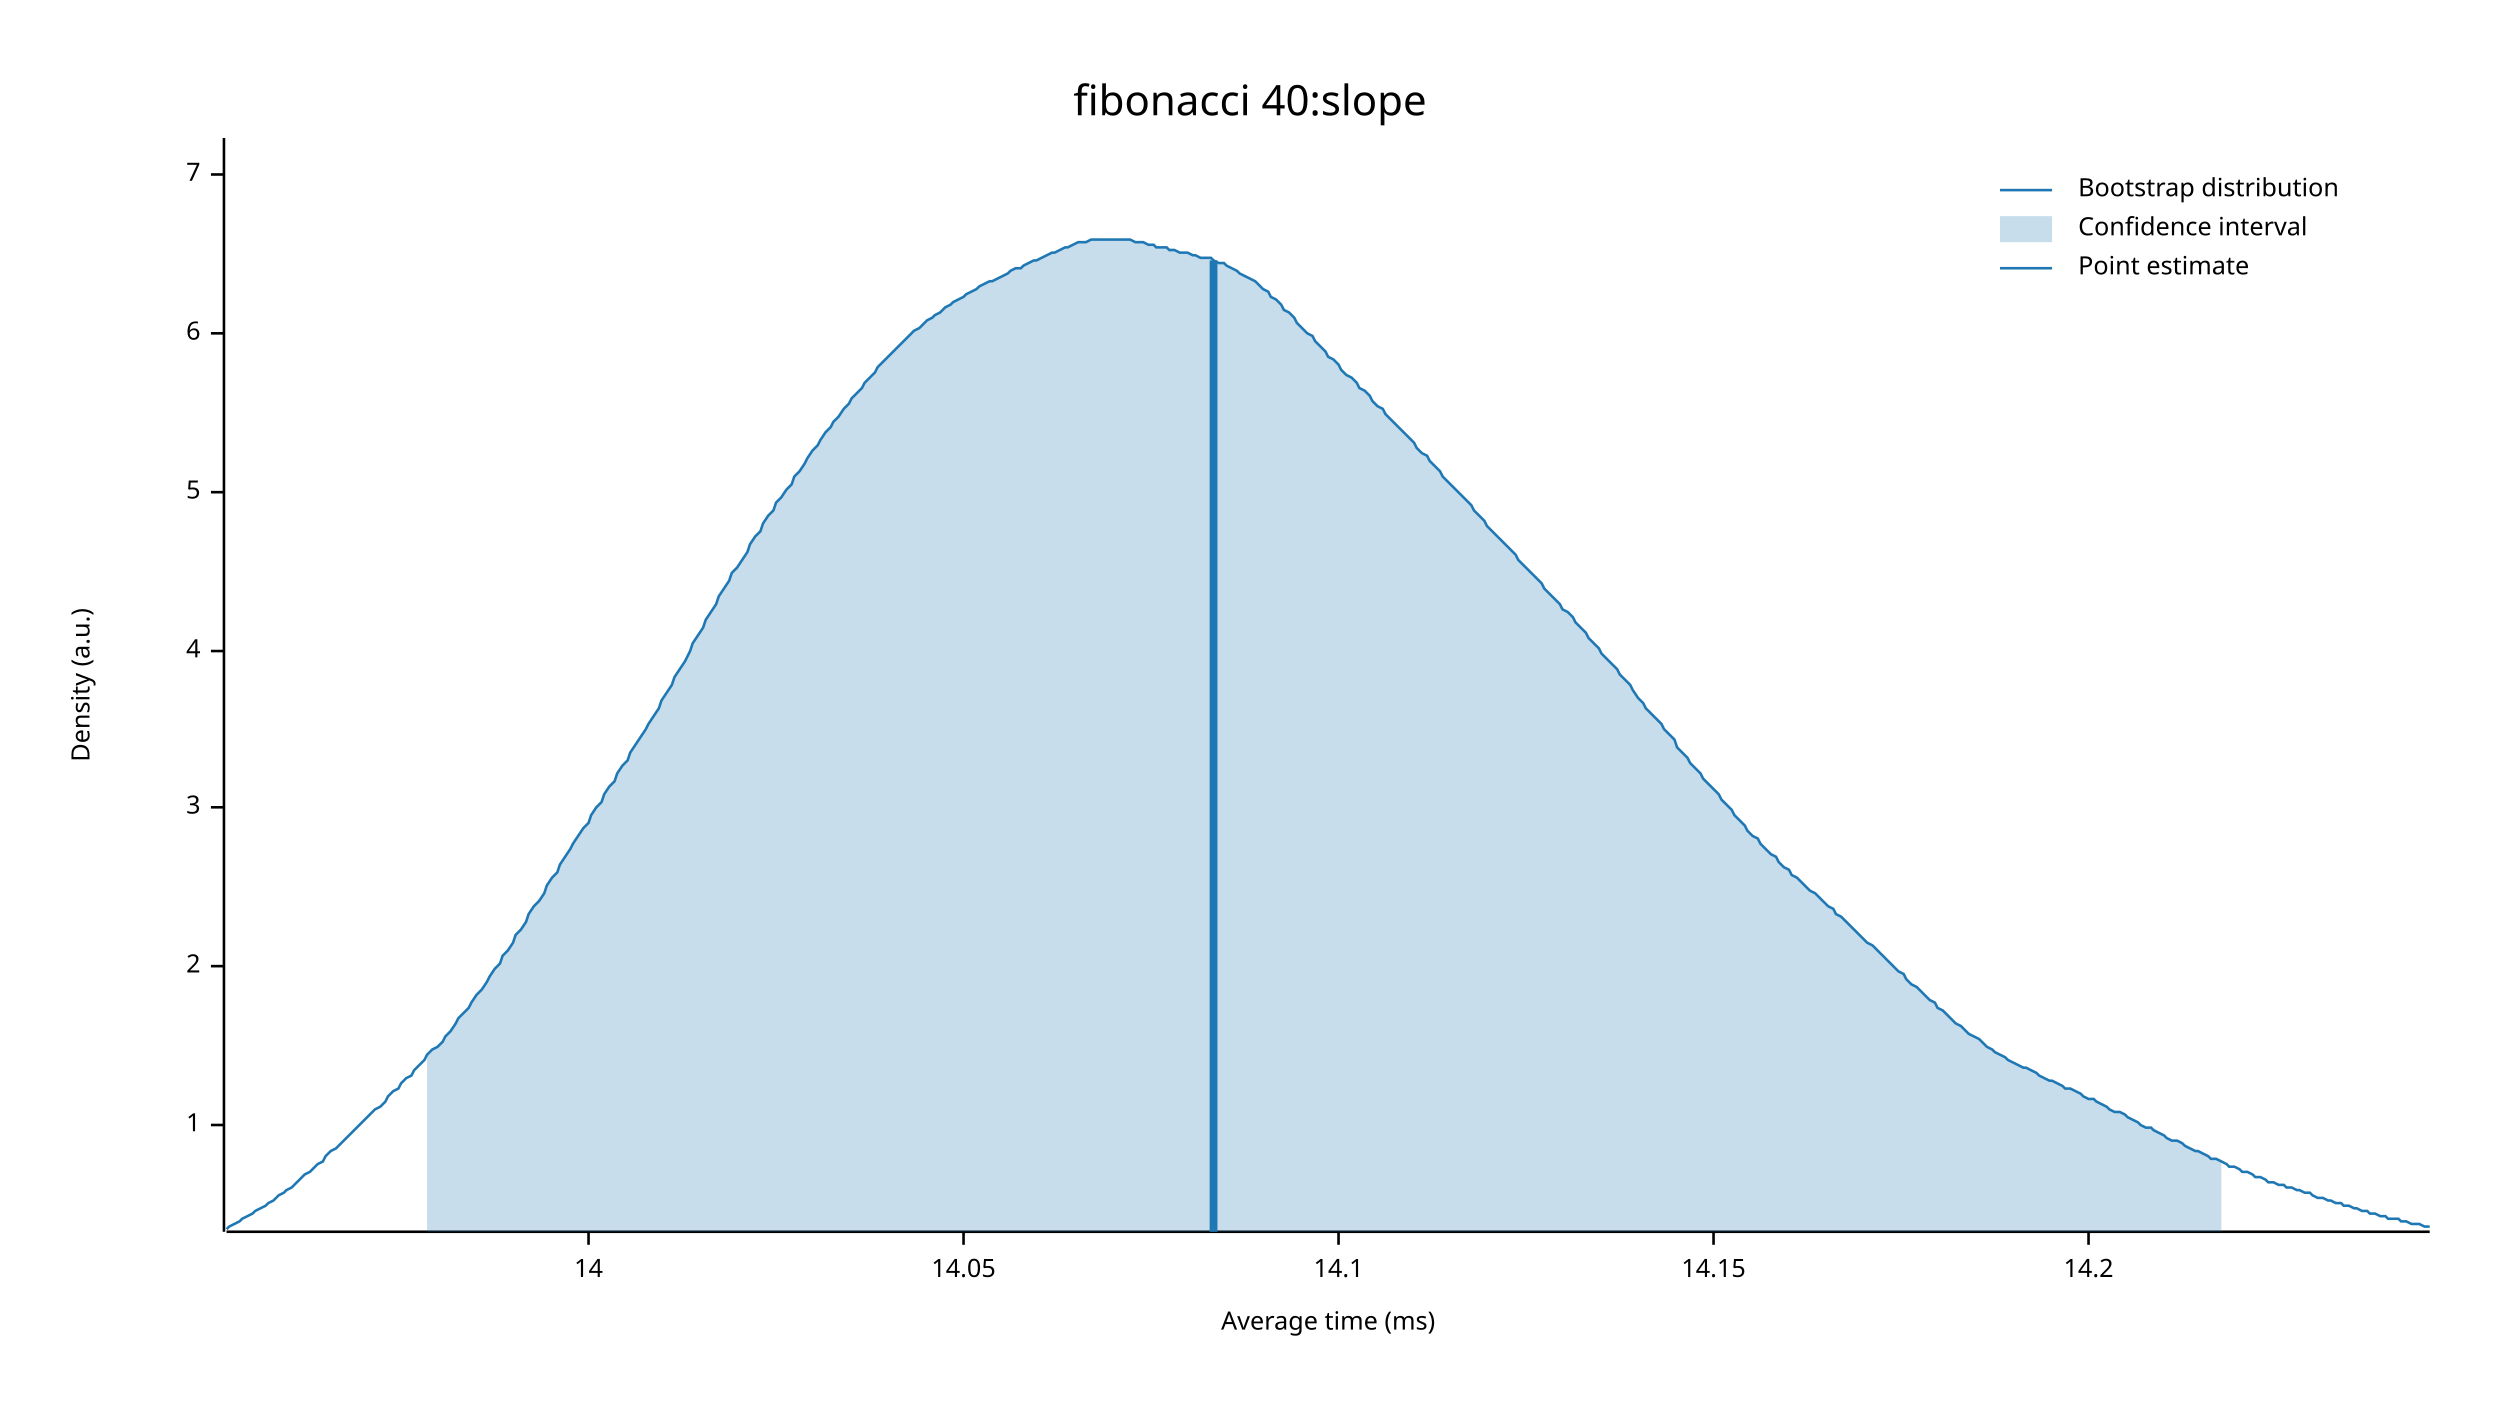
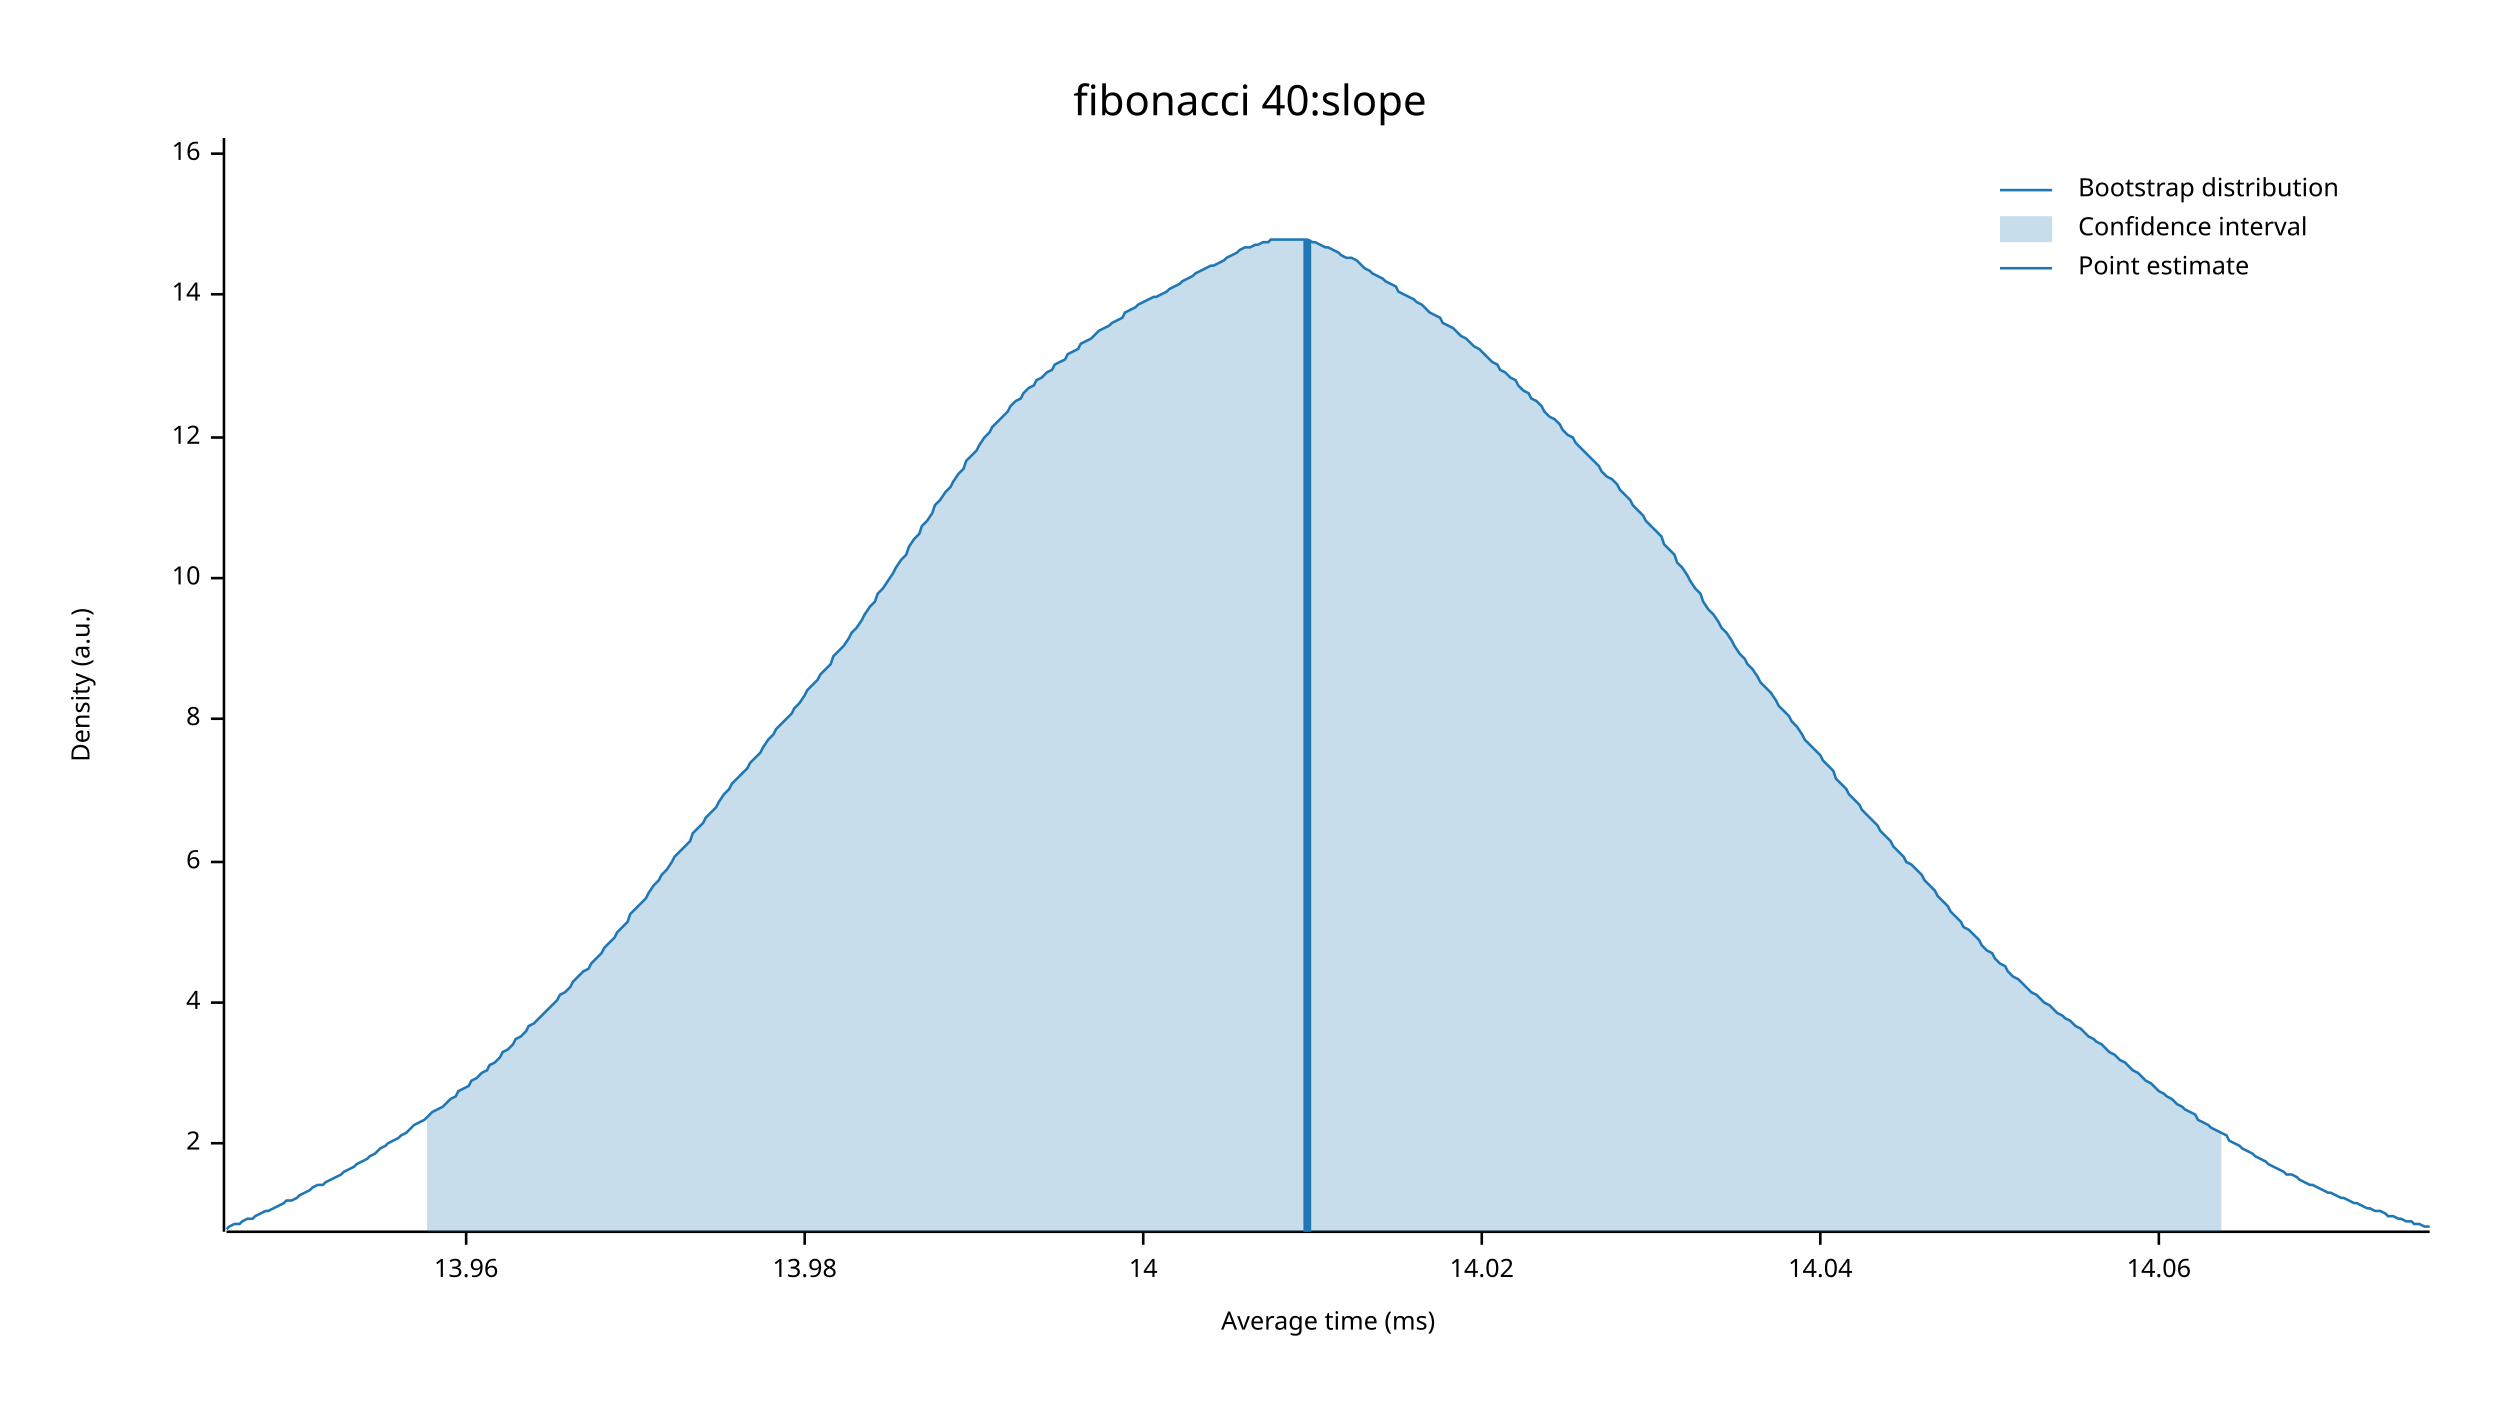
<svg xmlns="http://www.w3.org/2000/svg" width="960" height="540">
  <text x="480" y="32" dy="0.76em" text-anchor="middle" font-family="sans-serif" font-size="16.129" opacity="1" fill="#000000">
fibonacci 40:slope
</text>
  <text x="27" y="263" dy="0.76em" text-anchor="middle" font-family="sans-serif" font-size="9.677" opacity="1" fill="#000000" transform="rotate(270, 27, 263)">
Density (a.u.)
</text>
  <text x="510" y="513" dy="-0.5ex" text-anchor="middle" font-family="sans-serif" font-size="9.677" opacity="1" fill="#000000">
Average time (ms)
</text>
  <polyline fill="none" opacity="1" stroke="#000000" stroke-width="1" points="86,53 86,473 " />
-   <text x="77" y="432" dy="0.5ex" text-anchor="end" font-family="sans-serif" font-size="9.677" opacity="1" fill="#000000">
- 1
- </text>
-   <polyline fill="none" opacity="1" stroke="#000000" stroke-width="1" points="81,432 86,432 " />
-   <text x="77" y="371" dy="0.5ex" text-anchor="end" font-family="sans-serif" font-size="9.677" opacity="1" fill="#000000">
+   <text x="77" y="439" dy="0.5ex" text-anchor="end" font-family="sans-serif" font-size="9.677" opacity="1" fill="#000000">
2
</text>
-   <polyline fill="none" opacity="1" stroke="#000000" stroke-width="1" points="81,371 86,371 " />
-   <text x="77" y="310" dy="0.5ex" text-anchor="end" font-family="sans-serif" font-size="9.677" opacity="1" fill="#000000">
- 3
- </text>
-   <polyline fill="none" opacity="1" stroke="#000000" stroke-width="1" points="81,310 86,310 " />
-   <text x="77" y="250" dy="0.5ex" text-anchor="end" font-family="sans-serif" font-size="9.677" opacity="1" fill="#000000">
+   <polyline fill="none" opacity="1" stroke="#000000" stroke-width="1" points="81,439 86,439 " />
+   <text x="77" y="385" dy="0.5ex" text-anchor="end" font-family="sans-serif" font-size="9.677" opacity="1" fill="#000000">
4
</text>
-   <polyline fill="none" opacity="1" stroke="#000000" stroke-width="1" points="81,250 86,250 " />
-   <text x="77" y="189" dy="0.5ex" text-anchor="end" font-family="sans-serif" font-size="9.677" opacity="1" fill="#000000">
- 5
- </text>
-   <polyline fill="none" opacity="1" stroke="#000000" stroke-width="1" points="81,189 86,189 " />
-   <text x="77" y="128" dy="0.5ex" text-anchor="end" font-family="sans-serif" font-size="9.677" opacity="1" fill="#000000">
+   <polyline fill="none" opacity="1" stroke="#000000" stroke-width="1" points="81,385 86,385 " />
+   <text x="77" y="331" dy="0.5ex" text-anchor="end" font-family="sans-serif" font-size="9.677" opacity="1" fill="#000000">
6
</text>
-   <polyline fill="none" opacity="1" stroke="#000000" stroke-width="1" points="81,128 86,128 " />
-   <text x="77" y="67" dy="0.5ex" text-anchor="end" font-family="sans-serif" font-size="9.677" opacity="1" fill="#000000">
- 7
+   <polyline fill="none" opacity="1" stroke="#000000" stroke-width="1" points="81,331 86,331 " />
+   <text x="77" y="276" dy="0.5ex" text-anchor="end" font-family="sans-serif" font-size="9.677" opacity="1" fill="#000000">
+ 8
</text>
-   <polyline fill="none" opacity="1" stroke="#000000" stroke-width="1" points="81,67 86,67 " />
-   <polyline fill="none" opacity="1" stroke="#000000" stroke-width="1" points="87,473 933,473 " />
-   <text x="226" y="483" dy="0.76em" text-anchor="middle" font-family="sans-serif" font-size="9.677" opacity="1" fill="#000000">
+   <polyline fill="none" opacity="1" stroke="#000000" stroke-width="1" points="81,276 86,276 " />
+   <text x="77" y="222" dy="0.5ex" text-anchor="end" font-family="sans-serif" font-size="9.677" opacity="1" fill="#000000">
+ 10
+ </text>
+   <polyline fill="none" opacity="1" stroke="#000000" stroke-width="1" points="81,222 86,222 " />
+   <text x="77" y="168" dy="0.5ex" text-anchor="end" font-family="sans-serif" font-size="9.677" opacity="1" fill="#000000">
+ 12
+ </text>
+   <polyline fill="none" opacity="1" stroke="#000000" stroke-width="1" points="81,168 86,168 " />
+   <text x="77" y="113" dy="0.5ex" text-anchor="end" font-family="sans-serif" font-size="9.677" opacity="1" fill="#000000">
14
</text>
-   <polyline fill="none" opacity="1" stroke="#000000" stroke-width="1" points="226,473 226,478 " />
-   <text x="370" y="483" dy="0.76em" text-anchor="middle" font-family="sans-serif" font-size="9.677" opacity="1" fill="#000000">
- 14.05
+   <polyline fill="none" opacity="1" stroke="#000000" stroke-width="1" points="81,113 86,113 " />
+   <text x="77" y="59" dy="0.5ex" text-anchor="end" font-family="sans-serif" font-size="9.677" opacity="1" fill="#000000">
+ 16
</text>
-   <polyline fill="none" opacity="1" stroke="#000000" stroke-width="1" points="370,473 370,478 " />
-   <text x="514" y="483" dy="0.76em" text-anchor="middle" font-family="sans-serif" font-size="9.677" opacity="1" fill="#000000">
- 14.1
+   <polyline fill="none" opacity="1" stroke="#000000" stroke-width="1" points="81,59 86,59 " />
+   <polyline fill="none" opacity="1" stroke="#000000" stroke-width="1" points="87,473 933,473 " />
+   <text x="179" y="483" dy="0.76em" text-anchor="middle" font-family="sans-serif" font-size="9.677" opacity="1" fill="#000000">
+ 13.96
</text>
-   <polyline fill="none" opacity="1" stroke="#000000" stroke-width="1" points="514,473 514,478 " />
-   <text x="658" y="483" dy="0.76em" text-anchor="middle" font-family="sans-serif" font-size="9.677" opacity="1" fill="#000000">
- 14.15
+   <polyline fill="none" opacity="1" stroke="#000000" stroke-width="1" points="179,473 179,478 " />
+   <text x="309" y="483" dy="0.76em" text-anchor="middle" font-family="sans-serif" font-size="9.677" opacity="1" fill="#000000">
+ 13.98
</text>
-   <polyline fill="none" opacity="1" stroke="#000000" stroke-width="1" points="658,473 658,478 " />
-   <text x="802" y="483" dy="0.76em" text-anchor="middle" font-family="sans-serif" font-size="9.677" opacity="1" fill="#000000">
- 14.2
+   <polyline fill="none" opacity="1" stroke="#000000" stroke-width="1" points="309,473 309,478 " />
+   <text x="439" y="483" dy="0.76em" text-anchor="middle" font-family="sans-serif" font-size="9.677" opacity="1" fill="#000000">
+ 14
</text>
-   <polyline fill="none" opacity="1" stroke="#000000" stroke-width="1" points="802,473 802,478 " />
-   <polyline fill="none" opacity="1" stroke="#1F78B4" stroke-width="1" points="87,472 88,471 90,470 92,469 93,468 95,467 97,466 98,465 100,464 102,463 103,462 105,461 107,459 109,458 110,457 112,456 114,454 115,453 117,451 119,450 120,449 122,447 124,446 125,444 127,442 129,441 131,439 132,438 134,436 136,434 137,433 139,431 141,429 142,428 144,426 146,425 148,423 149,421 151,419 153,418 154,416 156,414 158,413 159,411 161,409 163,407 164,405 166,403 168,402 170,400 171,398 173,396 175,393 176,391 178,389 180,387 181,385 183,382 185,380 187,377 188,375 190,372 192,370 193,367 195,365 197,362 198,359 200,357 202,354 203,351 205,348 207,346 209,343 210,340 212,337 214,335 215,332 217,329 219,326 220,324 222,321 224,318 226,316 227,313 229,310 231,308 232,305 234,302 236,300 237,297 239,294 241,292 242,289 244,286 246,283 248,280 249,278 251,275 253,272 254,269 256,266 258,263 259,260 261,257 263,254 265,250 266,247 268,244 270,241 271,238 273,235 275,232 276,229 278,226 280,223 281,220 283,218 285,215 287,212 288,209 290,206 292,204 293,201 295,198 297,196 298,193 300,191 302,188 304,186 305,183 307,181 309,178 310,176 312,173 314,171 315,169 317,166 319,164 320,162 322,160 324,157 326,155 327,153 329,151 331,149 332,147 334,145 336,143 337,141 339,139 341,137 343,135 344,134 346,132 348,130 349,129 351,127 353,126 354,125 356,123 358,122 359,121 361,120 363,118 365,117 366,116 368,115 370,114 371,113 373,112 375,111 376,110 378,109 380,108 381,108 383,107 385,106 387,105 388,104 390,103 392,103 393,102 395,101 397,100 398,100 400,99 402,98 404,97 405,97 407,96 409,95 410,95 412,94 414,93 415,93 417,93 419,92 420,92 422,92 424,92 426,92 427,92 429,92 431,92 432,92 434,92 436,93 437,93 439,93 441,94 443,94 444,95 446,95 448,95 449,96 451,96 453,97 454,97 456,97 458,98 459,98 461,99 463,99 465,99 466,100 468,101 470,101 471,102 473,103 475,104 476,105 478,106 480,107 482,108 483,109 485,111 487,112 488,114 490,115 492,117 493,119 495,120 497,122 498,124 500,126 502,128 504,129 505,131 507,133 509,135 510,137 512,138 514,140 515,142 517,144 519,145 521,147 522,149 524,150 526,152 527,154 529,156 531,157 532,159 534,161 536,163 537,164 539,166 541,168 543,170 544,172 546,174 548,175 549,177 551,179 553,181 554,183 556,185 558,187 560,189 561,190 563,192 565,194 566,196 568,198 570,200 571,202 573,204 575,206 576,207 578,209 580,211 582,213 583,215 585,217 587,219 588,220 590,222 592,224 593,226 595,228 597,230 599,232 600,234 602,235 604,237 605,239 607,241 609,243 610,245 612,247 614,249 615,251 617,253 619,255 621,257 622,259 624,261 626,263 627,265 629,268 631,270 632,272 634,274 636,276 638,278 639,280 641,282 643,284 644,287 646,289 648,291 649,293 651,295 653,297 654,299 656,301 658,303 660,305 661,307 663,309 665,311 666,313 668,315 670,317 671,319 673,321 675,322 676,324 678,326 680,328 682,329 683,331 685,333 687,334 688,336 690,337 692,339 693,340 695,342 697,343 699,345 700,346 702,348 704,349 705,351 707,352 709,354 710,355 712,357 714,359 715,360 717,362 719,363 721,365 722,366 724,368 726,370 727,371 729,373 731,374 732,376 734,378 736,379 738,381 739,382 741,384 743,385 744,387 746,388 748,390 749,391 751,393 753,394 754,395 756,397 758,398 760,399 761,400 763,402 765,403 766,404 768,405 770,406 771,407 773,408 775,409 777,410 778,410 780,411 782,412 783,413 785,414 787,415 788,415 790,416 792,417 793,418 795,418 797,419 799,420 800,421 802,422 804,422 805,423 807,424 809,425 810,426 812,427 814,427 816,428 817,429 819,430 821,431 822,432 824,433 826,433 827,434 829,435 831,436 832,437 834,438 836,438 838,439 839,440 841,441 843,442 844,442 846,443 848,444 849,445 851,445 853,446 855,447 856,448 858,448 860,449 861,450 863,450 865,451 866,452 868,452 870,453 871,454 873,454 875,455 877,455 878,456 880,456 882,457 883,457 885,458 887,458 888,459 890,460 892,460 894,461 895,461 897,462 899,462 900,463 902,463 904,464 905,464 907,465 909,465 910,466 912,466 914,467 916,467 917,468 919,468 921,468 922,469 924,469 926,470 927,470 929,470 931,471 933,471 " />
-   <polygon opacity="0.25" fill="#1F78B4" points="164,405 166,403 168,402 170,400 171,398 173,396 175,393 176,391 178,389 180,387 181,385 183,382 185,380 187,377 188,375 190,372 192,370 193,367 195,365 197,362 198,359 200,357 202,354 203,351 205,348 207,346 209,343 210,340 212,337 214,335 215,332 217,329 219,326 220,324 222,321 224,318 226,316 227,313 229,310 231,308 232,305 234,302 236,300 237,297 239,294 241,292 242,289 244,286 246,283 248,280 249,278 251,275 253,272 254,269 256,266 258,263 259,260 261,257 263,254 265,250 266,247 268,244 270,241 271,238 273,235 275,232 276,229 278,226 280,223 281,220 283,218 285,215 287,212 288,209 290,206 292,204 293,201 295,198 297,196 298,193 300,191 302,188 304,186 305,183 307,181 309,178 310,176 312,173 314,171 315,169 317,166 319,164 320,162 322,160 324,157 326,155 327,153 329,151 331,149 332,147 334,145 336,143 337,141 339,139 341,137 343,135 344,134 346,132 348,130 349,129 351,127 353,126 354,125 356,123 358,122 359,121 361,120 363,118 365,117 366,116 368,115 370,114 371,113 373,112 375,111 376,110 378,109 380,108 381,108 383,107 385,106 387,105 388,104 390,103 392,103 393,102 395,101 397,100 398,100 400,99 402,98 404,97 405,97 407,96 409,95 410,95 412,94 414,93 415,93 417,93 419,92 420,92 422,92 424,92 426,92 427,92 429,92 431,92 432,92 434,92 436,93 437,93 439,93 441,94 443,94 444,95 446,95 448,95 449,96 451,96 453,97 454,97 456,97 458,98 459,98 461,99 463,99 465,99 466,100 468,101 470,101 471,102 473,103 475,104 476,105 478,106 480,107 482,108 483,109 485,111 487,112 488,114 490,115 492,117 493,119 495,120 497,122 498,124 500,126 502,128 504,129 505,131 507,133 509,135 510,137 512,138 514,140 515,142 517,144 519,145 521,147 522,149 524,150 526,152 527,154 529,156 531,157 532,159 534,161 536,163 537,164 539,166 541,168 543,170 544,172 546,174 548,175 549,177 551,179 553,181 554,183 556,185 558,187 560,189 561,190 563,192 565,194 566,196 568,198 570,200 571,202 573,204 575,206 576,207 578,209 580,211 582,213 583,215 585,217 587,219 588,220 590,222 592,224 593,226 595,228 597,230 599,232 600,234 602,235 604,237 605,239 607,241 609,243 610,245 612,247 614,249 615,251 617,253 619,255 621,257 622,259 624,261 626,263 627,265 629,268 631,270 632,272 634,274 636,276 638,278 639,280 641,282 643,284 644,287 646,289 648,291 649,293 651,295 653,297 654,299 656,301 658,303 660,305 661,307 663,309 665,311 666,313 668,315 670,317 671,319 673,321 675,322 676,324 678,326 680,328 682,329 683,331 685,333 687,334 688,336 690,337 692,339 693,340 695,342 697,343 699,345 700,346 702,348 704,349 705,351 707,352 709,354 710,355 712,357 714,359 715,360 717,362 719,363 721,365 722,366 724,368 726,370 727,371 729,373 731,374 732,376 734,378 736,379 738,381 739,382 741,384 743,385 744,387 746,388 748,390 749,391 751,393 753,394 754,395 756,397 758,398 760,399 761,400 763,402 765,403 766,404 768,405 770,406 771,407 773,408 775,409 777,410 778,410 780,411 782,412 783,413 785,414 787,415 788,415 790,416 792,417 793,418 795,418 797,419 799,420 800,421 802,422 804,422 805,423 807,424 809,425 810,426 812,427 814,427 816,428 817,429 819,430 821,431 822,432 824,433 826,433 827,434 829,435 831,436 832,437 834,438 836,438 838,439 839,440 841,441 843,442 844,442 846,443 848,444 849,445 851,445 853,446 853,473 164,473 " />
-   <polyline fill="none" opacity="1" stroke="#1F78B4" stroke-width="3" points="466,473 466,100 " />
+   <polyline fill="none" opacity="1" stroke="#000000" stroke-width="1" points="439,473 439,478 " />
+   <text x="569" y="483" dy="0.76em" text-anchor="middle" font-family="sans-serif" font-size="9.677" opacity="1" fill="#000000">
+ 14.02
+ </text>
+   <polyline fill="none" opacity="1" stroke="#000000" stroke-width="1" points="569,473 569,478 " />
+   <text x="699" y="483" dy="0.76em" text-anchor="middle" font-family="sans-serif" font-size="9.677" opacity="1" fill="#000000">
+ 14.04
+ </text>
+   <polyline fill="none" opacity="1" stroke="#000000" stroke-width="1" points="699,473 699,478 " />
+   <text x="829" y="483" dy="0.76em" text-anchor="middle" font-family="sans-serif" font-size="9.677" opacity="1" fill="#000000">
+ 14.06
+ </text>
+   <polyline fill="none" opacity="1" stroke="#000000" stroke-width="1" points="829,473 829,478 " />
+   <polyline fill="none" opacity="1" stroke="#1F78B4" stroke-width="1" points="87,472 88,471 90,470 92,470 93,469 95,468 97,468 98,467 100,466 102,465 103,465 105,464 107,463 109,462 110,461 112,461 114,460 115,459 117,458 119,457 120,456 122,455 124,455 125,454 127,453 129,452 131,451 132,450 134,449 136,448 137,447 139,446 141,445 142,444 144,443 146,441 148,440 149,439 151,438 153,437 154,436 156,435 158,433 159,432 161,431 163,430 164,429 166,427 168,426 170,425 171,424 173,422 175,421 176,419 178,418 180,417 181,415 183,414 185,412 187,411 188,409 190,408 192,406 193,404 195,403 197,401 198,399 200,398 202,396 203,394 205,393 207,391 209,389 210,388 212,386 214,384 215,382 217,381 219,379 220,377 222,375 224,373 226,372 227,370 229,368 231,366 232,364 234,362 236,360 237,358 239,356 241,354 242,351 244,349 246,347 248,345 249,343 251,340 253,338 254,336 256,334 258,331 259,329 261,327 263,325 265,323 266,320 268,318 270,316 271,314 273,312 275,310 276,308 278,305 280,303 281,301 283,299 285,297 287,295 288,293 290,291 292,289 293,287 295,284 297,282 298,280 300,278 302,276 304,274 305,272 307,270 309,267 310,265 312,263 314,261 315,259 317,257 319,255 320,252 322,250 324,248 326,245 327,243 329,241 331,238 332,236 334,233 336,231 337,228 339,226 341,223 343,220 344,218 346,215 348,213 349,210 351,207 353,205 354,202 356,200 358,197 359,194 361,192 363,189 365,187 366,185 368,182 370,180 371,177 373,175 375,173 376,171 378,168 380,166 381,164 383,162 385,160 387,158 388,156 390,154 392,153 393,151 395,149 397,148 398,146 400,145 402,143 404,142 405,140 407,139 409,138 410,136 412,135 414,134 415,132 417,131 419,130 420,129 422,127 424,126 426,125 427,124 429,123 431,122 432,120 434,119 436,118 437,117 439,116 441,115 443,114 444,114 446,113 448,112 449,111 451,110 453,109 454,108 456,107 458,106 459,105 461,104 463,103 465,102 466,102 468,101 470,100 471,99 473,98 475,97 476,96 478,95 480,95 482,94 483,94 485,93 487,93 488,92 490,92 492,92 493,92 495,92 497,92 498,92 500,92 502,92 504,93 505,93 507,94 509,95 510,95 512,96 514,97 515,98 517,99 519,99 521,100 522,101 524,103 526,104 527,105 529,106 531,107 532,108 534,109 536,110 537,112 539,113 541,114 543,115 544,116 546,117 548,119 549,120 551,121 553,122 554,124 556,125 558,126 560,128 561,129 563,130 565,132 566,133 568,134 570,136 571,137 573,139 575,140 576,142 578,143 580,145 582,146 583,148 585,150 587,151 588,153 590,154 592,156 593,158 595,160 597,161 599,163 600,165 602,167 604,168 605,170 607,172 609,174 610,175 612,177 614,179 615,181 617,183 619,184 621,186 622,188 624,190 626,192 627,194 629,196 631,198 632,200 634,202 636,204 638,206 639,209 641,211 643,213 644,216 646,218 648,221 649,223 651,226 653,228 654,231 656,234 658,236 660,239 661,241 663,243 665,246 666,248 668,251 670,253 671,255 673,257 675,260 676,262 678,264 680,266 682,269 683,271 685,273 687,275 688,277 690,279 692,282 693,284 695,286 697,288 699,290 700,292 702,294 704,296 705,299 707,301 709,303 710,305 712,307 714,309 715,311 717,313 719,315 721,317 722,319 724,321 726,323 727,325 729,327 731,329 732,331 734,332 736,334 738,336 739,338 741,340 743,342 744,344 746,346 748,348 749,350 751,352 753,354 754,356 756,357 758,359 760,361 761,363 763,365 765,366 766,368 768,370 770,371 771,373 773,375 775,376 777,378 778,379 780,381 782,382 783,383 785,385 787,386 788,387 790,389 792,390 793,391 795,392 797,394 799,395 800,396 802,398 804,399 805,400 807,401 809,403 810,404 812,405 814,407 816,408 817,409 819,411 821,412 822,413 824,415 826,416 827,417 829,419 831,420 832,421 834,422 836,424 838,425 839,426 841,427 843,428 844,430 846,431 848,432 849,433 851,434 853,435 855,436 856,438 858,439 860,440 861,441 863,442 865,443 866,444 868,445 870,446 871,447 873,448 875,449 877,450 878,451 880,451 882,452 883,453 885,454 887,455 888,455 890,456 892,457 894,458 895,458 897,459 899,460 900,460 902,461 904,462 905,462 907,463 909,464 910,464 912,465 914,465 916,466 917,467 919,467 921,468 922,468 924,469 926,469 927,470 929,470 931,471 933,471 " />
+   <polygon opacity="0.25" fill="#1F78B4" points="164,429 166,427 168,426 170,425 171,424 173,422 175,421 176,419 178,418 180,417 181,415 183,414 185,412 187,411 188,409 190,408 192,406 193,404 195,403 197,401 198,399 200,398 202,396 203,394 205,393 207,391 209,389 210,388 212,386 214,384 215,382 217,381 219,379 220,377 222,375 224,373 226,372 227,370 229,368 231,366 232,364 234,362 236,360 237,358 239,356 241,354 242,351 244,349 246,347 248,345 249,343 251,340 253,338 254,336 256,334 258,331 259,329 261,327 263,325 265,323 266,320 268,318 270,316 271,314 273,312 275,310 276,308 278,305 280,303 281,301 283,299 285,297 287,295 288,293 290,291 292,289 293,287 295,284 297,282 298,280 300,278 302,276 304,274 305,272 307,270 309,267 310,265 312,263 314,261 315,259 317,257 319,255 320,252 322,250 324,248 326,245 327,243 329,241 331,238 332,236 334,233 336,231 337,228 339,226 341,223 343,220 344,218 346,215 348,213 349,210 351,207 353,205 354,202 356,200 358,197 359,194 361,192 363,189 365,187 366,185 368,182 370,180 371,177 373,175 375,173 376,171 378,168 380,166 381,164 383,162 385,160 387,158 388,156 390,154 392,153 393,151 395,149 397,148 398,146 400,145 402,143 404,142 405,140 407,139 409,138 410,136 412,135 414,134 415,132 417,131 419,130 420,129 422,127 424,126 426,125 427,124 429,123 431,122 432,120 434,119 436,118 437,117 439,116 441,115 443,114 444,114 446,113 448,112 449,111 451,110 453,109 454,108 456,107 458,106 459,105 461,104 463,103 465,102 466,102 468,101 470,100 471,99 473,98 475,97 476,96 478,95 480,95 482,94 483,94 485,93 487,93 488,92 490,92 492,92 493,92 495,92 497,92 498,92 500,92 502,92 504,93 505,93 507,94 509,95 510,95 512,96 514,97 515,98 517,99 519,99 521,100 522,101 524,103 526,104 527,105 529,106 531,107 532,108 534,109 536,110 537,112 539,113 541,114 543,115 544,116 546,117 548,119 549,120 551,121 553,122 554,124 556,125 558,126 560,128 561,129 563,130 565,132 566,133 568,134 570,136 571,137 573,139 575,140 576,142 578,143 580,145 582,146 583,148 585,150 587,151 588,153 590,154 592,156 593,158 595,160 597,161 599,163 600,165 602,167 604,168 605,170 607,172 609,174 610,175 612,177 614,179 615,181 617,183 619,184 621,186 622,188 624,190 626,192 627,194 629,196 631,198 632,200 634,202 636,204 638,206 639,209 641,211 643,213 644,216 646,218 648,221 649,223 651,226 653,228 654,231 656,234 658,236 660,239 661,241 663,243 665,246 666,248 668,251 670,253 671,255 673,257 675,260 676,262 678,264 680,266 682,269 683,271 685,273 687,275 688,277 690,279 692,282 693,284 695,286 697,288 699,290 700,292 702,294 704,296 705,299 707,301 709,303 710,305 712,307 714,309 715,311 717,313 719,315 721,317 722,319 724,321 726,323 727,325 729,327 731,329 732,331 734,332 736,334 738,336 739,338 741,340 743,342 744,344 746,346 748,348 749,350 751,352 753,354 754,356 756,357 758,359 760,361 761,363 763,365 765,366 766,368 768,370 770,371 771,373 773,375 775,376 777,378 778,379 780,381 782,382 783,383 785,385 787,386 788,387 790,389 792,390 793,391 795,392 797,394 799,395 800,396 802,398 804,399 805,400 807,401 809,403 810,404 812,405 814,407 816,408 817,409 819,411 821,412 822,413 824,415 826,416 827,417 829,419 831,420 832,421 834,422 836,424 838,425 839,426 841,427 843,428 844,430 846,431 848,432 849,433 851,434 853,435 853,473 164,473 " />
+   <polyline fill="none" opacity="1" stroke="#1F78B4" stroke-width="3" points="502,473 502,92 " />
  <text x="798" y="68" dy="0.76em" text-anchor="start" font-family="sans-serif" font-size="9.677" opacity="1" fill="#000000">
Bootstrap distribution
</text>
  <text x="798" y="83" dy="0.76em" text-anchor="start" font-family="sans-serif" font-size="9.677" opacity="1" fill="#000000">
Confidence interval
</text>
  <text x="798" y="98" dy="0.76em" text-anchor="start" font-family="sans-serif" font-size="9.677" opacity="1" fill="#000000">
Point estimate
</text>
  <polyline fill="none" opacity="1" stroke="#1F78B4" stroke-width="1" points="768,73 788,73 " />
  <rect x="768" y="83" width="20" height="10" opacity="0.25" fill="#1F78B4" stroke="none" />
  <polyline fill="none" opacity="1" stroke="#1F78B4" stroke-width="1" points="768,103 788,103 " />
</svg>
